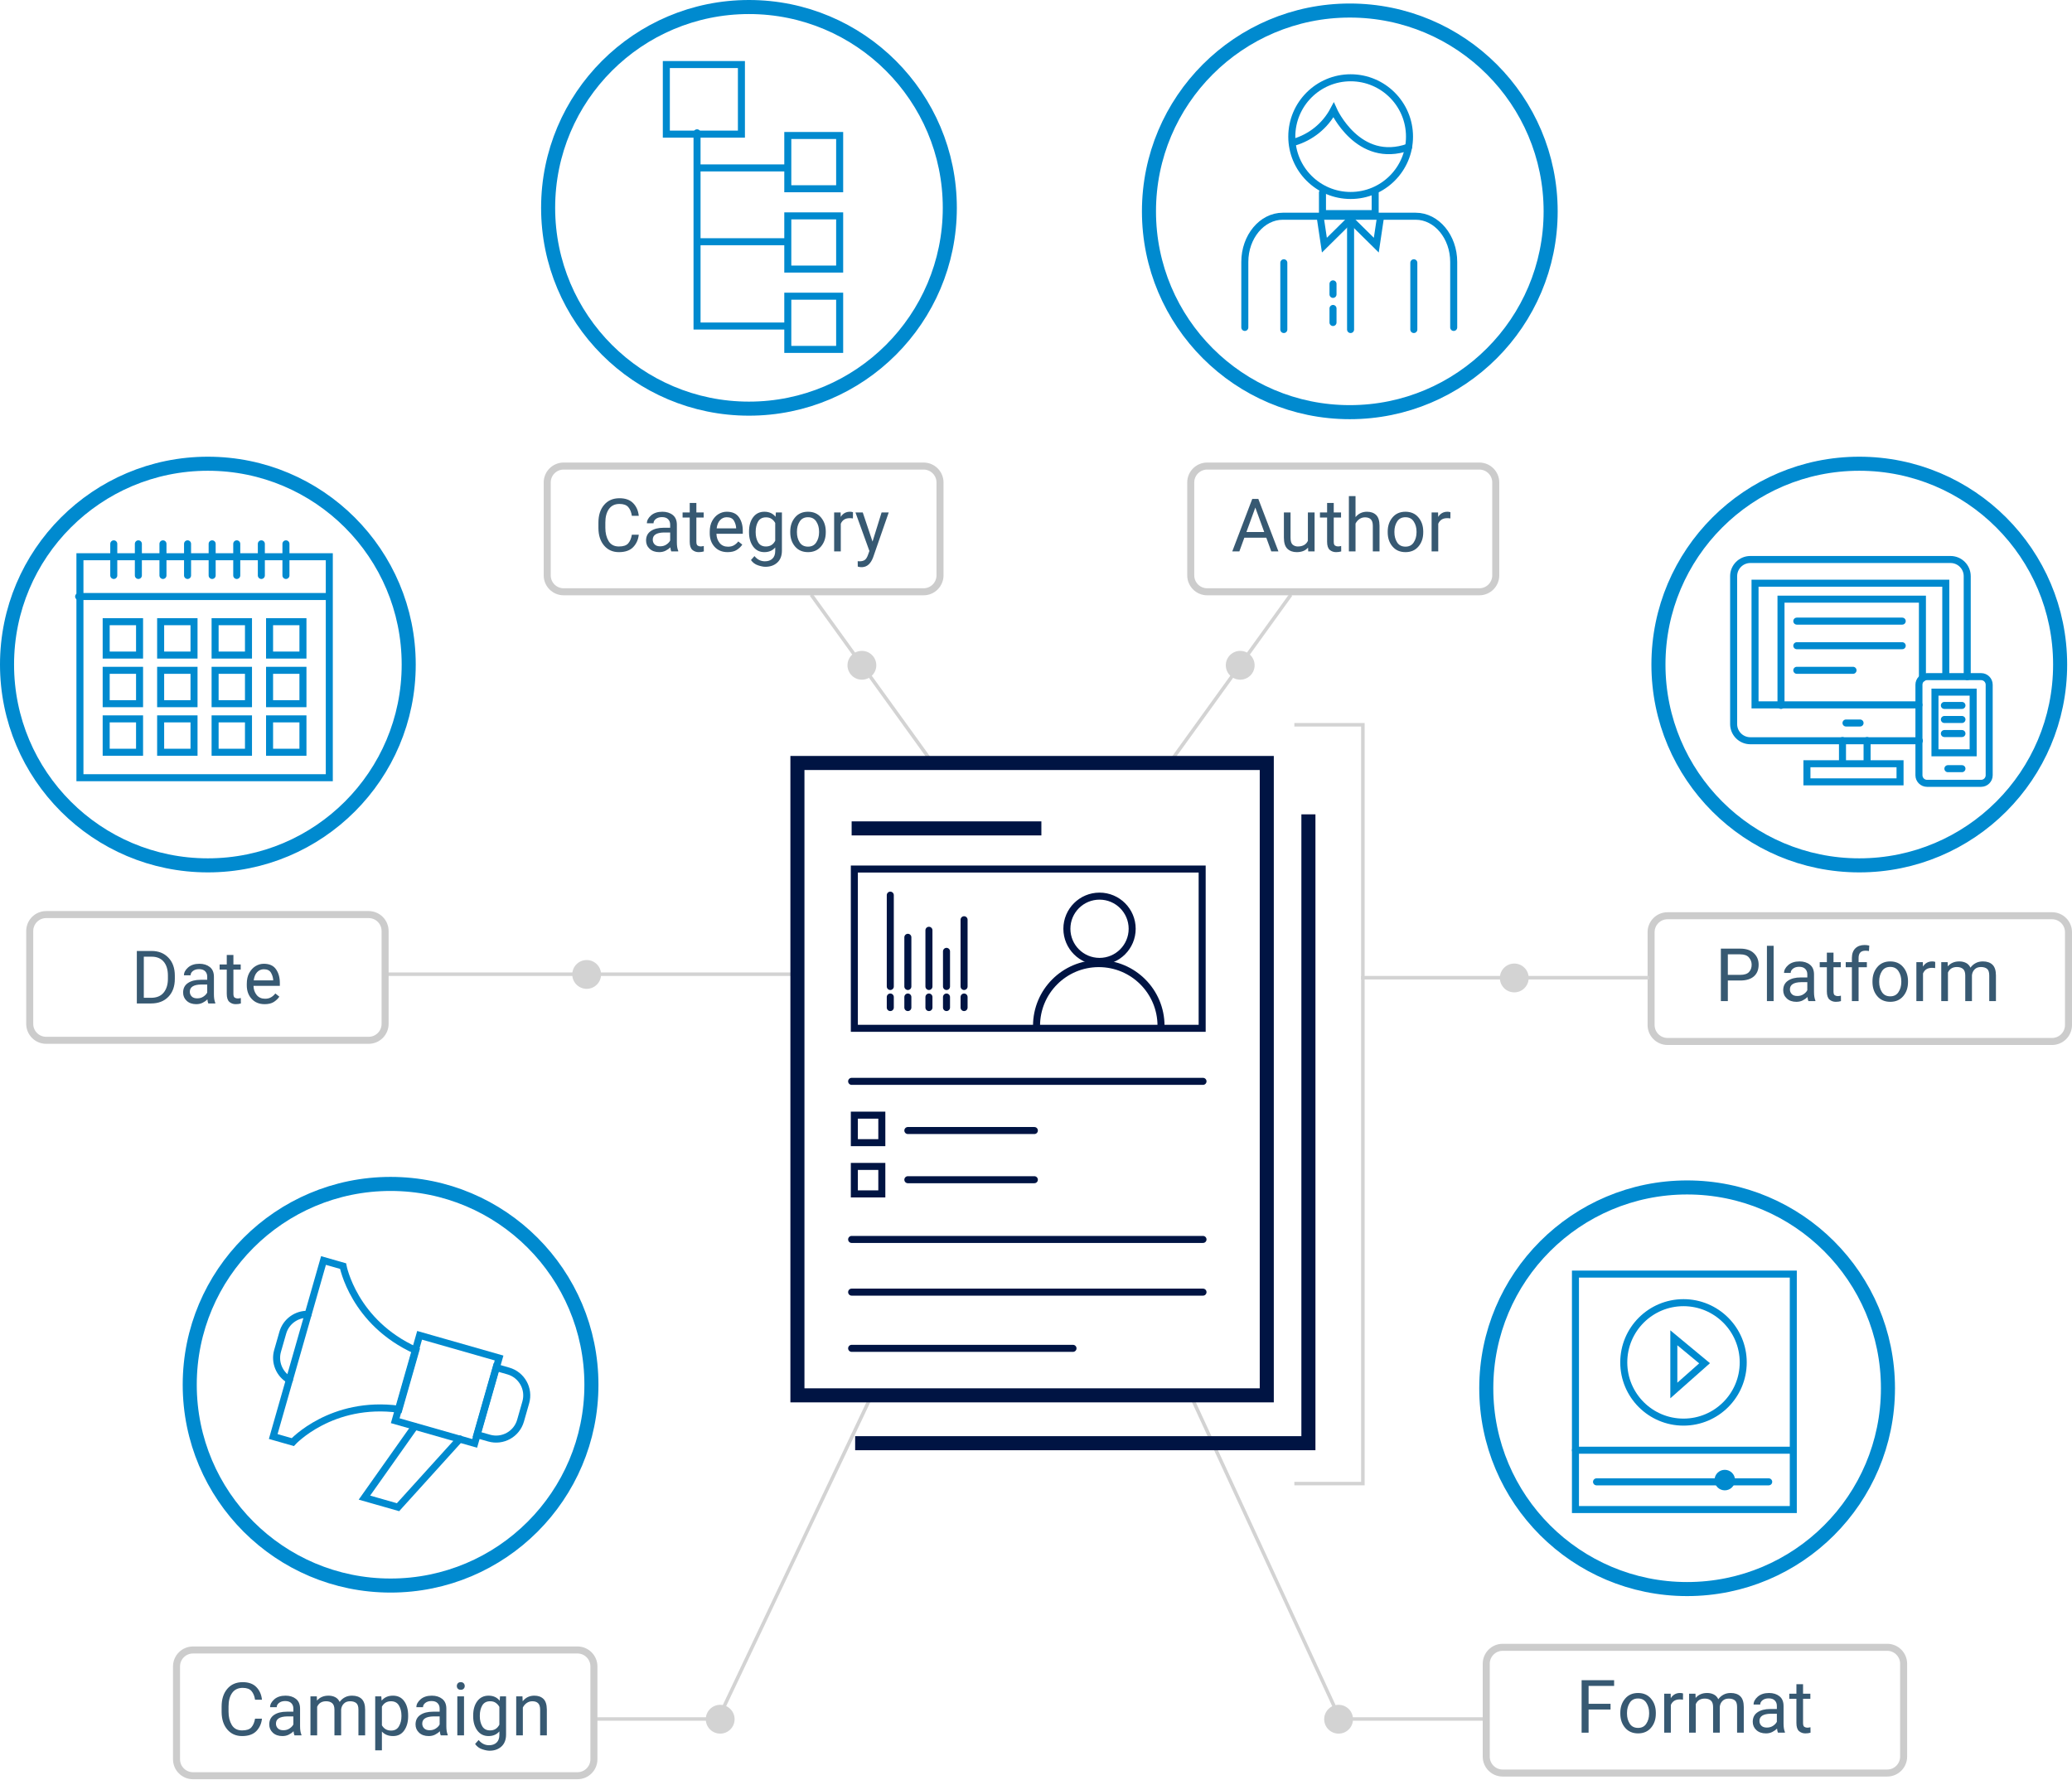
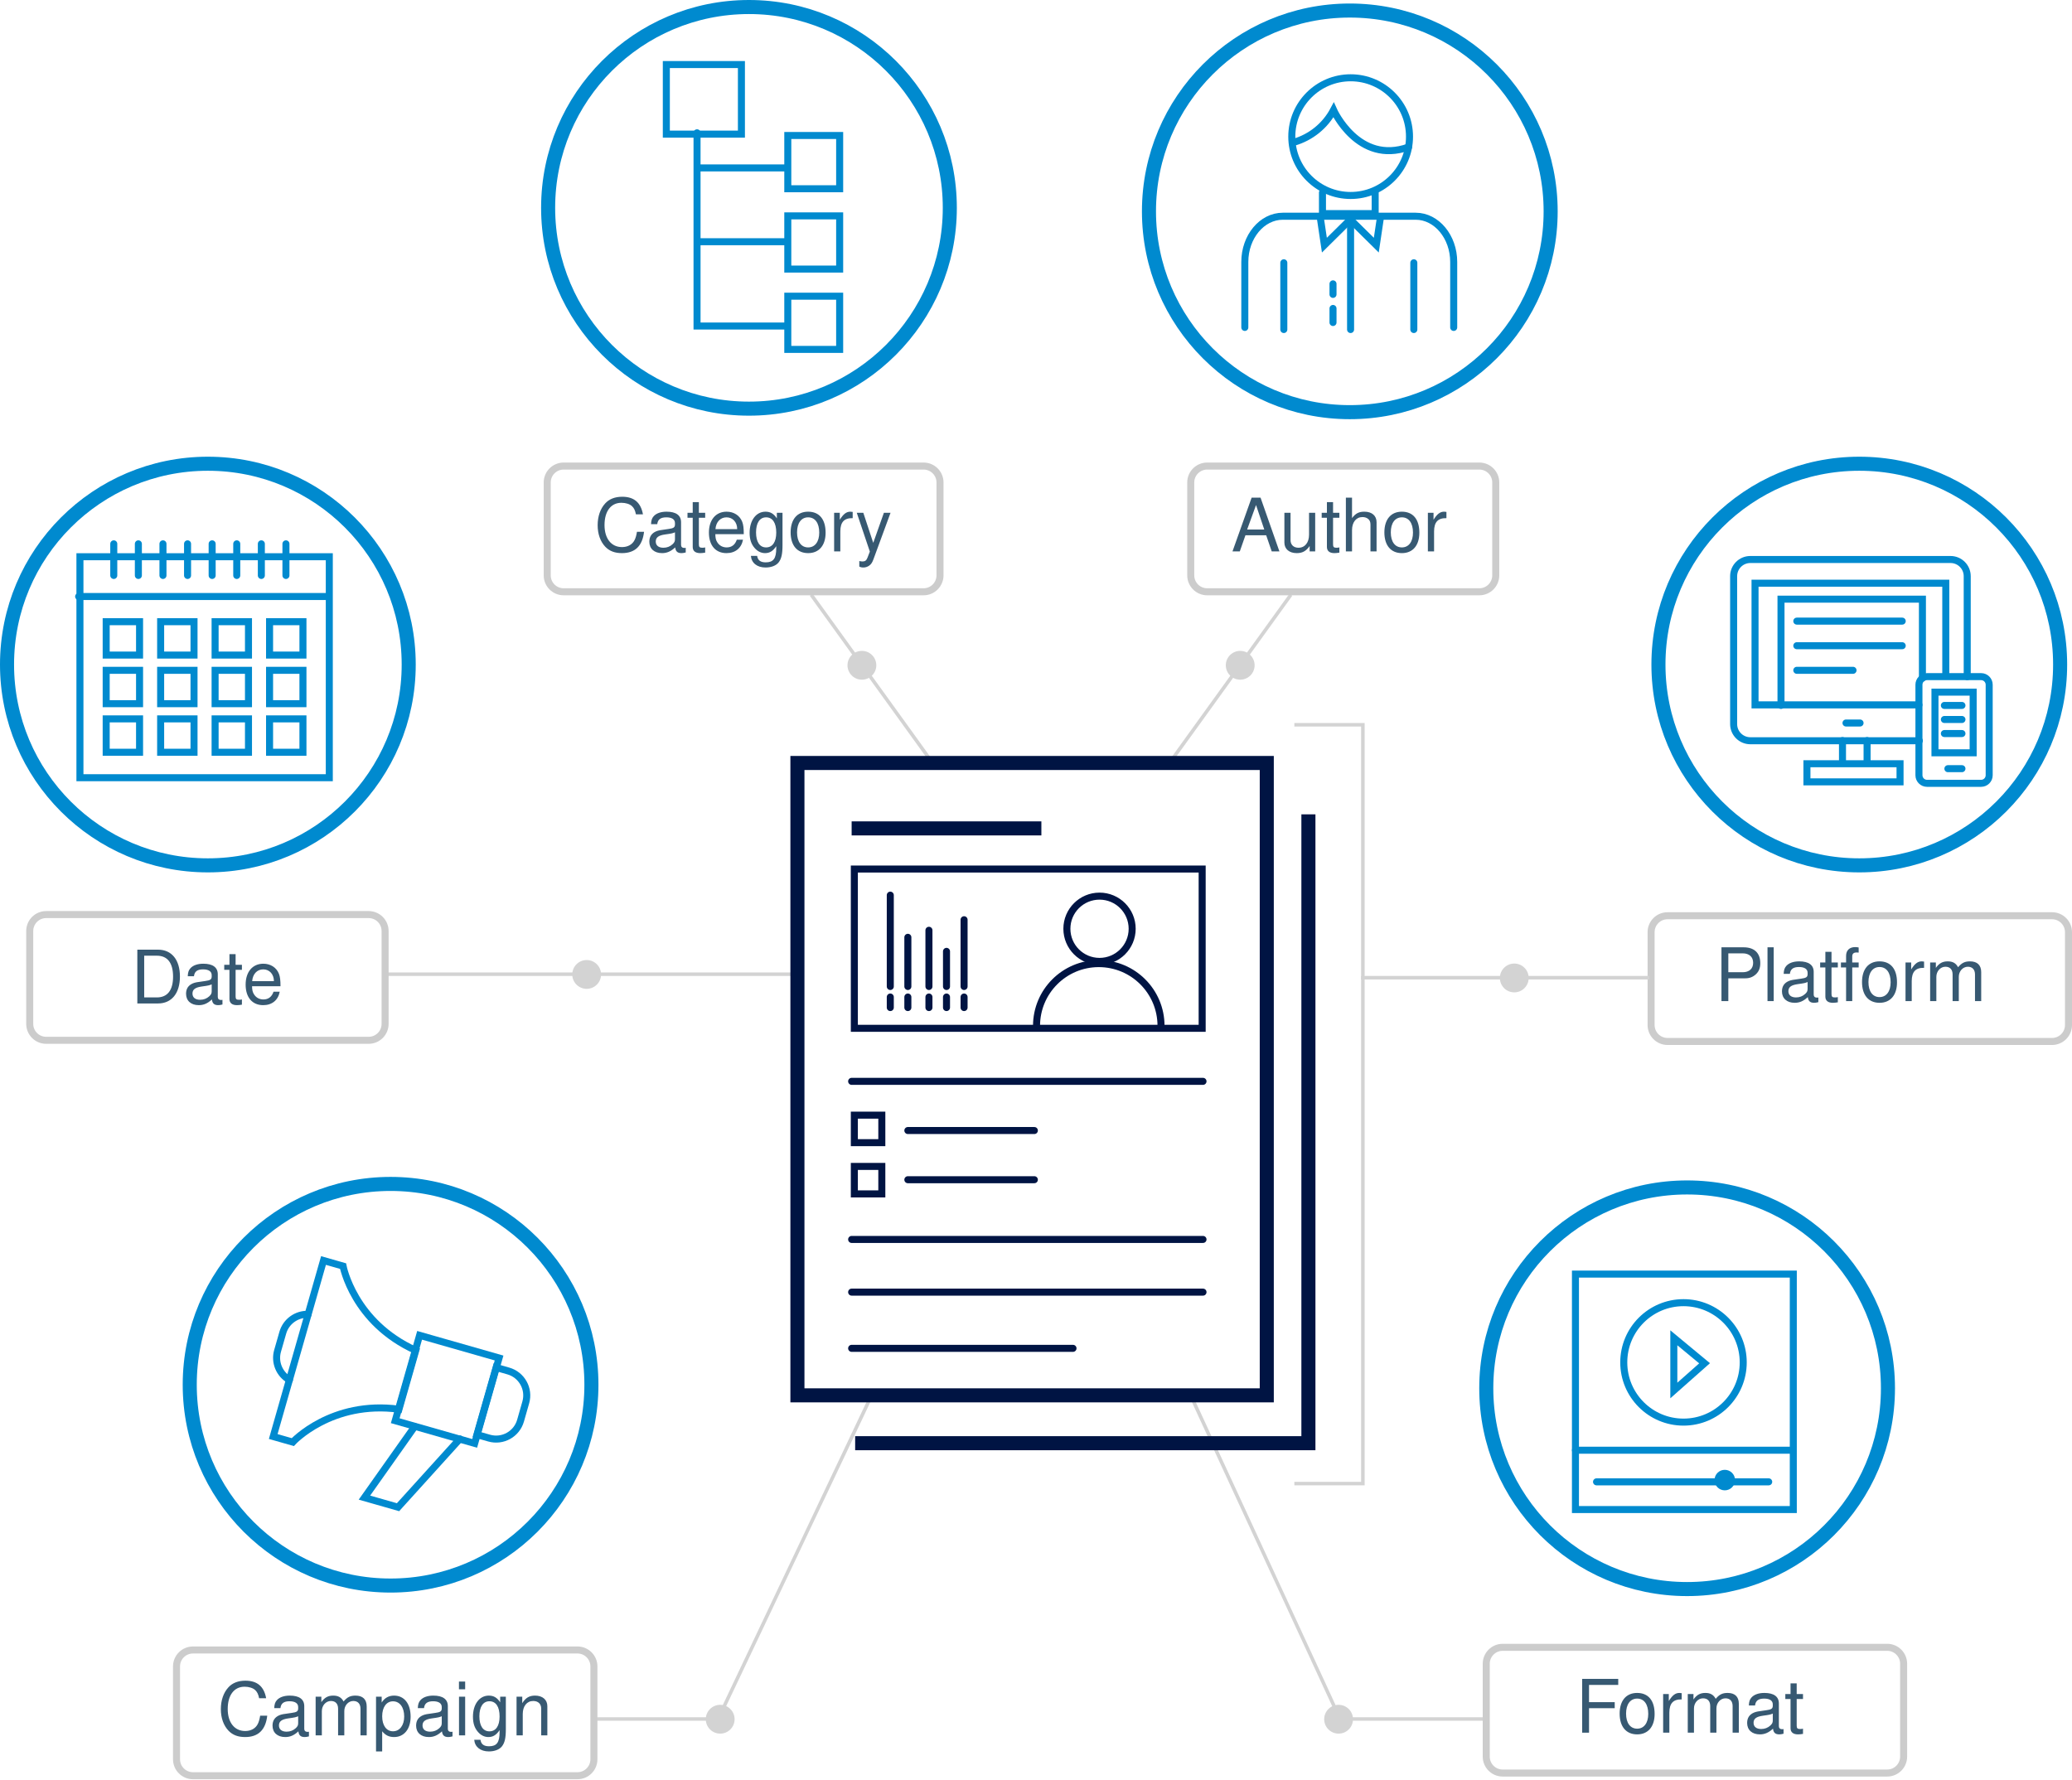
<svg xmlns="http://www.w3.org/2000/svg" viewBox="0 0 589.7 506.45">
  <defs>
-     <style>.cls-1,.cls-10,.cls-11,.cls-3,.cls-8,.cls-9{fill:none;stroke-miterlimit:10;}.cls-1{stroke:#d3d3d3;}.cls-2{fill:#d3d3d3;}.cls-3{stroke:#ccc;}.cls-11,.cls-3,.cls-9{stroke-linecap:round;stroke-width:2px;}.cls-4{font-size:21px;fill:#375972;font-family:Roboto-Medium, Roboto;}.cls-5{letter-spacing:0.01em;}.cls-6{letter-spacing:0em;}.cls-7{letter-spacing:-0.02em;}.cls-8,.cls-9{stroke:#001443;}.cls-10,.cls-8{stroke-width:4px;}.cls-10,.cls-11{stroke:#008acf;}.cls-12{fill:#008acf;}</style>
+     <style>
+       .cls-1,.cls-10,.cls-11,.cls-3,.cls-8,.cls-9{fill:none;stroke-miterlimit:10;}
+       .cls-1{stroke:#d3d3d3;}
+       .cls-2{fill:#d3d3d3;}
+       .cls-3{stroke:#ccc;}
+       .cls-11,.cls-3,.cls-9{stroke-linecap:round;stroke-width:2px;}
+       .cls-4{font-size:21px;fill:#375972;font-family:'Avenir Next W01','Helvetica Neue',Helvetica,Arial,sans-serif;}
+       .cls-5{letter-spacing:0.01em;}
+       .cls-6{letter-spacing:0em;}
+       .cls-7{letter-spacing:-0.02em;}
+       .cls-8,.cls-9{stroke:#001443;}
+       .cls-10,.cls-8{stroke-width:4px;}
+       .cls-10,.cls-11{stroke:#008acf;}
+       .cls-12{fill:#008acf;}
+     </style>
  </defs>
  <g id="Layer_2" data-name="Layer 2">
    <g id="Layer_1-2" data-name="Layer 1">
      <line class="cls-1" x1="367.38" y1="169.3" x2="332.6" y2="217.53" />
      <polyline class="cls-1" points="168.38 489.3 204.38 489.3 248.06 397.18" />
      <polyline class="cls-1" points="422.38 489.3 381.38 489.3 338.88 397.18" />
      <line class="cls-1" x1="226.95" y1="277.3" x2="109.38" y2="277.3" />
      <circle class="cls-2" cx="430.97" cy="278.37" r="4.1" />
      <circle class="cls-2" cx="352.97" cy="189.37" r="4.1" />
      <line class="cls-1" x1="230.88" y1="169.3" x2="265.66" y2="217.53" />
      <circle class="cls-2" cx="245.3" cy="189.37" r="4.1" />
      <circle class="cls-2" cx="166.97" cy="277.37" r="4.1" />
      <circle class="cls-2" cx="204.97" cy="489.37" r="4.1" />
      <circle class="cls-2" cx="380.97" cy="489.37" r="4.1" />
      <rect class="cls-3" x="8.46" y="260.33" width="101.14" height="35.79" rx="4.68" ry="4.68" />
      <text class="cls-4" transform="translate(37.21 285.63)">Date</text>
      <rect class="cls-3" x="155.74" y="132.66" width="111.79" height="35.79" rx="4.68" ry="4.68" />
      <text class="cls-4" transform="translate(169.08 156.96)">Category</text>
      <rect class="cls-3" x="50.24" y="469.66" width="118.79" height="35.79" rx="4.68" ry="4.68" />
      <text class="cls-4" transform="translate(61.84 493.96)">Campaign</text>
      <rect class="cls-3" x="469.91" y="260.66" width="118.79" height="35.79" rx="4.68" ry="4.68" />
      <text class="cls-4" transform="translate(488.03 284.96)">Platform</text>
      <rect class="cls-3" x="422.99" y="468.9" width="118.79" height="35.79" rx="4.68" ry="4.68" />
      <text class="cls-4" transform="translate(448.4 493.2)">
        <tspan class="cls-7">F</tspan>
        <tspan x="11.81" y="0">ormat</tspan>
      </text>
      <rect class="cls-3" x="338.89" y="132.66" width="86.81" height="35.79" rx="4.68" ry="4.68" />
      <text class="cls-4" transform="translate(350.41 156.96)">Author</text>
      <rect class="cls-8" x="226.95" y="217.18" width="133.58" height="180" />
      <polyline class="cls-8" points="243.38 410.8 372.38 410.8 372.38 231.8" />
      <line class="cls-8" x1="242.38" y1="235.8" x2="296.38" y2="235.8" />
      <line class="cls-9" x1="242.38" y1="307.8" x2="342.38" y2="307.8" />
      <line class="cls-9" x1="258.38" y1="321.8" x2="294.38" y2="321.8" />
      <line class="cls-9" x1="242.38" y1="352.8" x2="342.38" y2="352.8" />
      <line class="cls-9" x1="242.38" y1="367.8" x2="342.38" y2="367.8" />
      <line class="cls-9" x1="242.38" y1="383.8" x2="305.38" y2="383.8" />
      <rect class="cls-9" x="243.15" y="247.37" width="98.99" height="45.33" />
      <path class="cls-9" d="M330.43,292A17.71,17.71,0,1,0,295,292" />
      <circle class="cls-9" cx="312.93" cy="264.37" r="9.29" />
      <line class="cls-9" x1="253.38" y1="280.8" x2="253.38" y2="254.8" />
      <line class="cls-9" x1="253.38" y1="286.8" x2="253.38" y2="283.8" />
      <line class="cls-9" x1="258.38" y1="280.8" x2="258.38" y2="266.8" />
      <line class="cls-9" x1="258.38" y1="286.8" x2="258.38" y2="283.8" />
      <line class="cls-9" x1="264.38" y1="280.8" x2="264.38" y2="264.8" />
      <line class="cls-9" x1="264.38" y1="286.8" x2="264.38" y2="283.8" />
      <line class="cls-9" x1="269.38" y1="280.8" x2="269.38" y2="270.8" />
      <line class="cls-9" x1="269.38" y1="286.8" x2="269.38" y2="283.8" />
      <line class="cls-9" x1="274.38" y1="280.8" x2="274.38" y2="261.8" />
      <line class="cls-9" x1="274.38" y1="286.8" x2="274.38" y2="283.8" />
      <rect class="cls-9" x="243.15" y="317.43" width="7.82" height="7.82" />
      <line class="cls-9" x1="258.38" y1="335.8" x2="294.38" y2="335.8" />
      <rect class="cls-9" x="243.15" y="332.02" width="7.82" height="7.82" />
      <polyline class="cls-1" points="368.38 422.3 387.88 422.3 387.88 206.3 368.38 206.3" />
      <line class="cls-1" x1="387.38" y1="278.3" x2="469.38" y2="278.3" />
      <circle class="cls-10" cx="59.16" cy="189.16" r="57.16" />
      <circle class="cls-10" cx="529.16" cy="189.16" r="57.16" />
      <circle class="cls-10" cx="480.16" cy="395.16" r="57.16" />
      <circle class="cls-10" cx="111.16" cy="394.16" r="57.16" />
      <circle class="cls-10" cx="384.16" cy="60.16" r="57.16" />
      <polyline class="cls-11" points="376.38 54.8 376.38 60.8 391.38 60.8 391.38 54.8" />
      <circle class="cls-11" cx="384.4" cy="38.89" r="16.75" />
      <path class="cls-11" d="M368.19,40.51a18.68,18.68,0,0,0,11.35-9.19s7,15.67,21.35,10.54" />
      <path class="cls-11" d="M413.73,93.2V74.55c0-7.13-4.86-13-10.81-13H365.09c-5.94,0-10.81,5.84-10.81,13V93.2" />
      <line class="cls-11" x1="365.38" y1="93.8" x2="365.38" y2="74.8" />
      <line class="cls-11" x1="384.38" y1="93.8" x2="384.38" y2="61.8" />
      <line class="cls-11" x1="402.38" y1="93.8" x2="402.38" y2="74.8" />
      <line class="cls-11" x1="379.38" y1="83.8" x2="379.38" y2="80.8" />
      <line class="cls-11" x1="379.38" y1="91.8" x2="379.38" y2="87.8" />
      <polyline class="cls-11" points="375.76 61.94 376.93 69.78 384.22 62.57" />
      <polyline class="cls-11" points="392.87 61.94 391.7 69.78 384.4 62.57" />
      <circle class="cls-10" cx="213.16" cy="59.16" r="57.16" />
      <rect class="cls-11" x="189.64" y="18.37" width="21.37" height="19.81" />
      <rect class="cls-11" x="224.21" y="38.57" width="14.76" height="15.15" />
      <rect class="cls-11" x="224.21" y="61.44" width="14.76" height="15.15" />
      <rect class="cls-11" x="224.21" y="84.31" width="14.76" height="15.15" />
      <polyline class="cls-11" points="198.38 37.8 198.38 92.8 223.38 92.8" />
      <line class="cls-11" x1="223.38" y1="68.8" x2="199.38" y2="68.8" />
      <line class="cls-11" x1="223.38" y1="47.8" x2="199.38" y2="47.8" />
      <path class="cls-11" d="M138.27,390.36h3.61a7.23,7.23,0,0,1,7.23,7.23V403a7.23,7.23,0,0,1-7.23,7.23h-3.61a0,0,0,0,1,0,0V390.36a0,0,0,0,1,0,0Z" transform="translate(115.45 -24.07) rotate(15.94)" />
      <path class="cls-11" d="M87.7,374.12a7.23,7.23,0,0,0-7.22,5.24L79,384.52a7.23,7.23,0,0,0,3.37,8.27" />
      <polyline class="cls-11" points="118.03 406.05 103.72 426.29 113.28 429.02 130.87 409.58" />
      <path class="cls-11" d="M118.33,384.39l-4.78,16.74c-19.22-2.59-30.22,9.36-30.22,9.36l-5.57-1.59,14.31-50.1,5.57,1.59S100.64,376.44,118.33,384.39Z" />
      <rect class="cls-11" x="115.5" y="382.83" width="23.52" height="25.28" transform="translate(113.5 -19.74) rotate(15.94)" />
      <path class="cls-11" d="M559.88,192.6V164a4.75,4.75,0,0,0-4.74-4.74h-57a4.75,4.75,0,0,0-4.74,4.74v42.11a4.75,4.75,0,0,0,4.74,4.74h48.12" />
      <polyline class="cls-11" points="553.78 192.43 553.78 166 499.49 166 499.49 200.64 546.14 200.64" />
      <path class="cls-11" d="M546.14,210.8v9.88a2.3,2.3,0,0,0,2.29,2.29h15.41a2.3,2.3,0,0,0,2.29-2.29V194.89a2.3,2.3,0,0,0-2.29-2.29H548.43a2.3,2.3,0,0,0-2.29,2.29V210.8" />
      <rect class="cls-11" x="550.7" y="197.01" width="10.87" height="17.27" />
      <line class="cls-11" x1="525.38" y1="205.8" x2="529.38" y2="205.8" />
      <line class="cls-11" x1="554.38" y1="218.8" x2="558.38" y2="218.8" />
      <rect class="cls-11" x="514.26" y="217.4" width="26.5" height="5.15" />
      <line class="cls-11" x1="524.38" y1="216.8" x2="524.38" y2="210.8" />
      <line class="cls-11" x1="531.38" y1="216.8" x2="531.38" y2="210.8" />
      <polyline class="cls-11" points="547.13 193.05 547.13 170.55 506.88 170.55 506.88 200.8" />
      <line class="cls-11" x1="511.38" y1="176.8" x2="541.38" y2="176.8" />
      <line class="cls-11" x1="511.38" y1="183.8" x2="541.38" y2="183.8" />
      <line class="cls-11" x1="511.38" y1="190.8" x2="527.38" y2="190.8" />
      <line class="cls-11" x1="553.38" y1="200.8" x2="558.38" y2="200.8" />
      <line class="cls-11" x1="553.38" y1="204.8" x2="558.38" y2="204.8" />
      <line class="cls-11" x1="553.38" y1="208.8" x2="558.38" y2="208.8" />
      <rect class="cls-11" x="448.38" y="362.66" width="62" height="67.02" />
      <circle class="cls-11" cx="479.13" cy="387.8" r="17" />
      <polygon class="cls-11" points="476.38 380.8 476.38 395.8 485.13 388.05 476.38 380.8" />
      <line class="cls-11" x1="454.38" y1="421.8" x2="503.38" y2="421.8" />
      <line class="cls-11" x1="448.38" y1="412.8" x2="509.38" y2="412.8" />
      <circle class="cls-12" cx="490.88" cy="421.3" r="2.92" />
      <rect class="cls-11" x="22.75" y="158.47" width="70.97" height="62.9" />
      <line class="cls-11" x1="22.38" y1="169.8" x2="93.38" y2="169.8" />
      <line class="cls-11" x1="32.38" y1="163.8" x2="32.38" y2="154.8" />
      <line class="cls-11" x1="39.38" y1="163.8" x2="39.38" y2="154.8" />
      <line class="cls-11" x1="46.38" y1="163.8" x2="46.38" y2="154.8" />
      <line class="cls-11" x1="53.38" y1="163.8" x2="53.38" y2="154.8" />
      <line class="cls-11" x1="60.38" y1="163.8" x2="60.38" y2="154.8" />
      <line class="cls-11" x1="67.38" y1="163.8" x2="67.38" y2="154.8" />
      <line class="cls-11" x1="74.38" y1="163.8" x2="74.38" y2="154.8" />
      <line class="cls-11" x1="81.38" y1="163.8" x2="81.38" y2="154.8" />
      <rect class="cls-11" x="30.22" y="176.97" width="9.5" height="9.5" />
      <rect class="cls-11" x="45.72" y="176.97" width="9.5" height="9.5" />
      <rect class="cls-11" x="61.22" y="176.97" width="9.5" height="9.5" />
      <rect class="cls-11" x="76.72" y="176.97" width="9.5" height="9.5" />
      <rect class="cls-11" x="30.22" y="190.8" width="9.5" height="9.5" />
      <rect class="cls-11" x="45.72" y="190.8" width="9.5" height="9.5" />
      <rect class="cls-11" x="61.22" y="190.8" width="9.5" height="9.5" />
      <rect class="cls-11" x="76.72" y="190.8" width="9.5" height="9.5" />
      <rect class="cls-11" x="30.22" y="204.63" width="9.5" height="9.5" />
      <rect class="cls-11" x="45.72" y="204.63" width="9.5" height="9.5" />
      <rect class="cls-11" x="61.22" y="204.63" width="9.5" height="9.5" />
      <rect class="cls-11" x="76.72" y="204.63" width="9.5" height="9.5" />
    </g>
  </g>
</svg>
